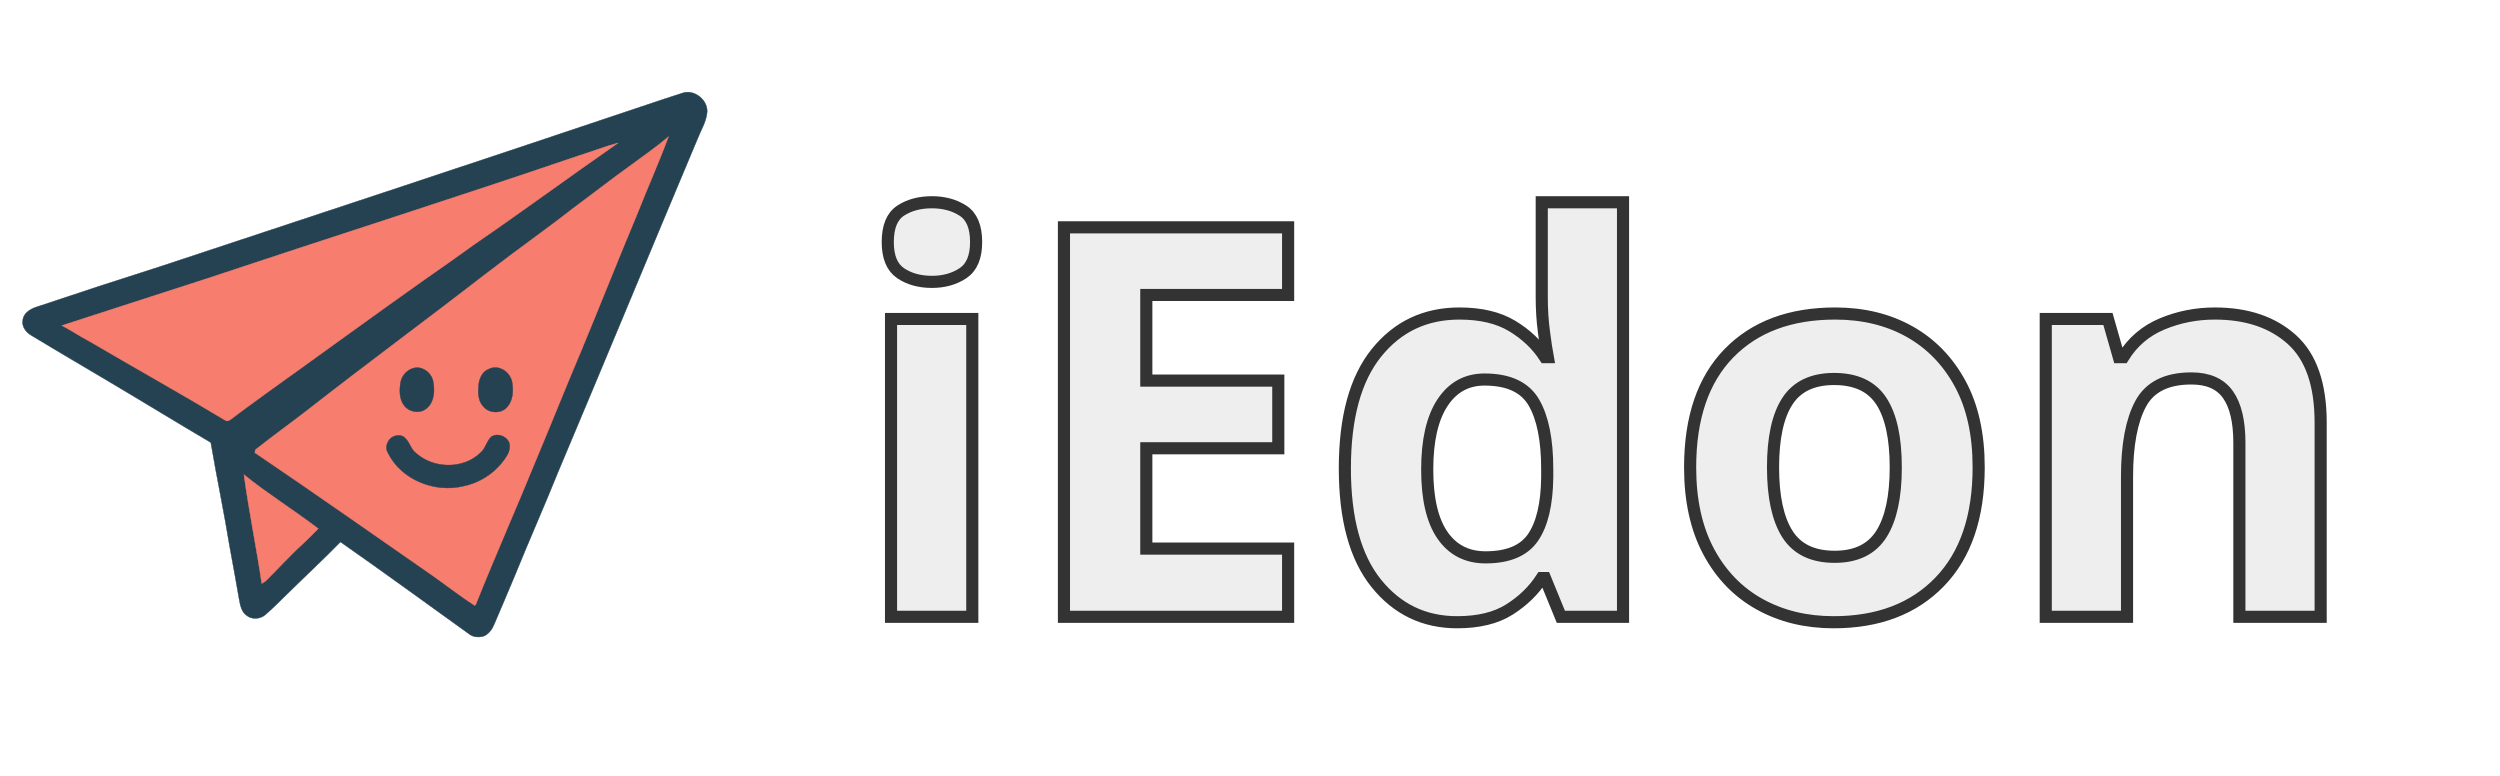
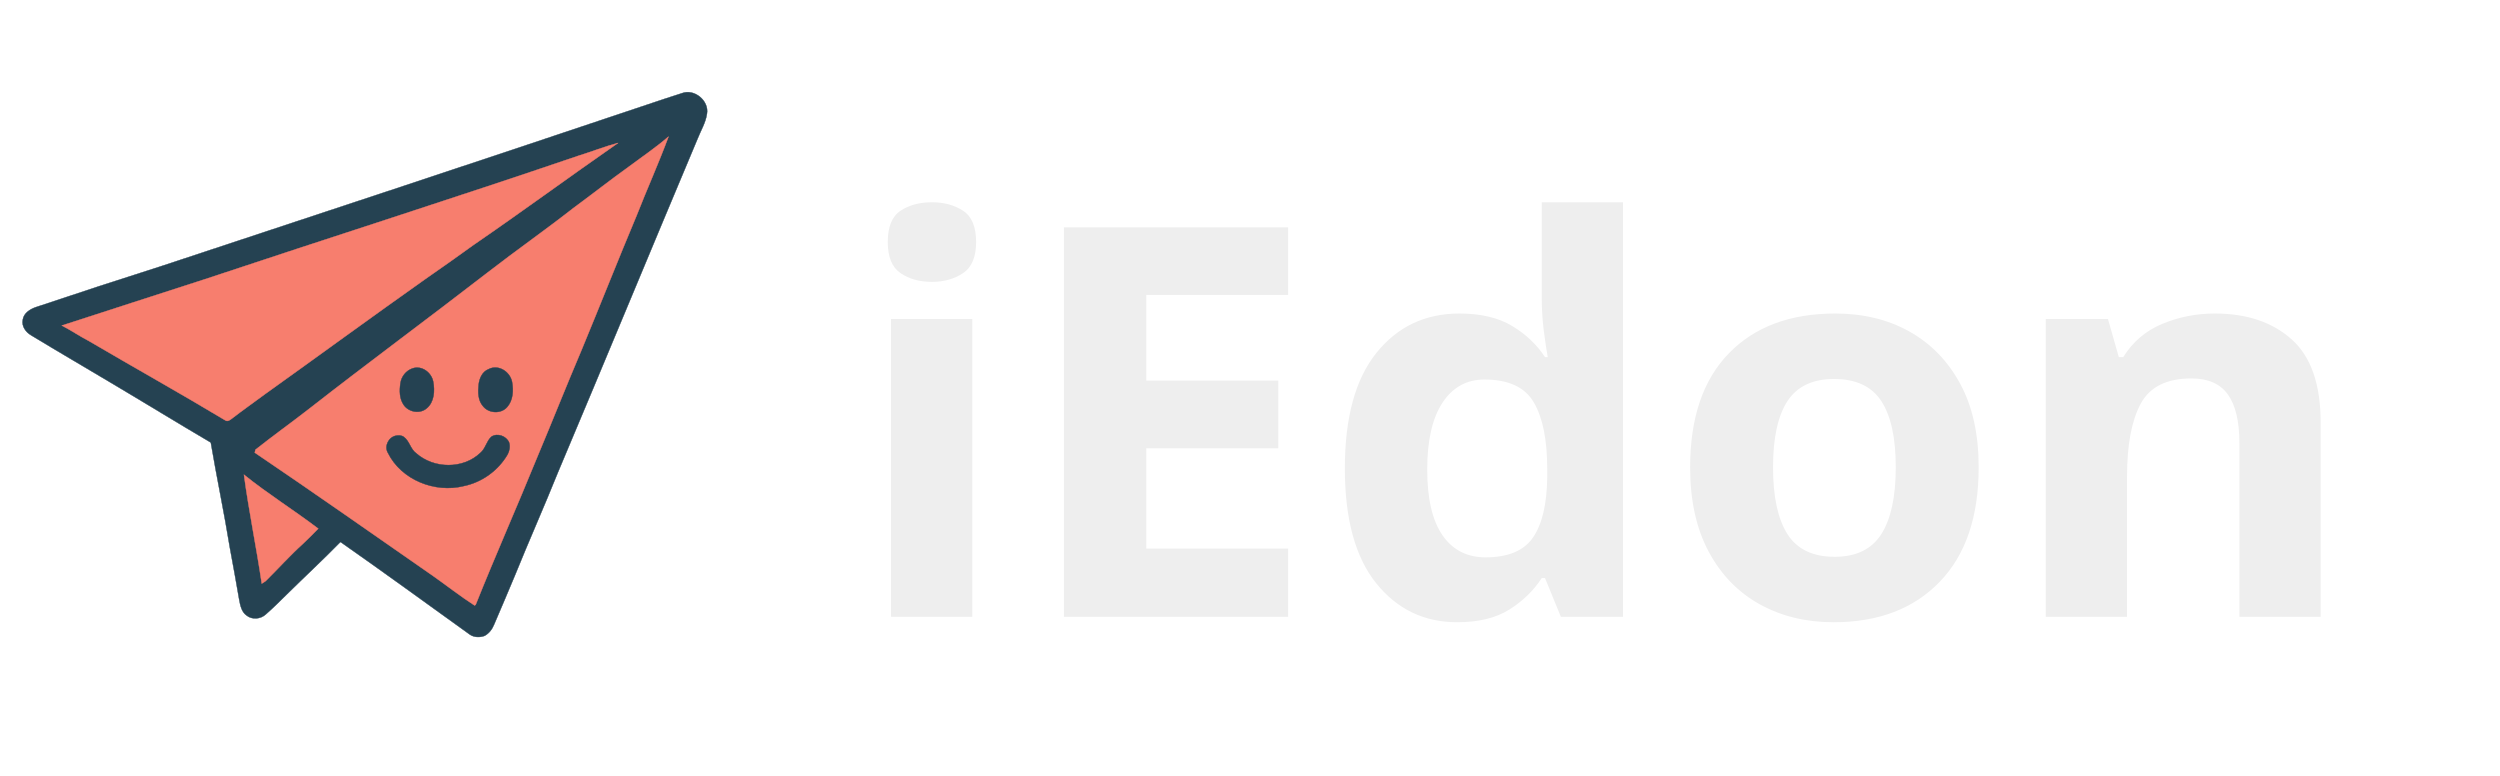
<svg xmlns="http://www.w3.org/2000/svg" width="1650" height="512" viewBox="0 0 1650 512">
  <g id="logo" transform="translate(0,0) scale(1,1)">
    <path d="M 0.00 0.00 L 512.00 0.00 L 512.00 512.00 L 0.00 512.00 L 0.00 0.00 Z" fill="transparent" opacity="1.00" stroke="transparent" stroke-width="0.25" />
    <path d="M 428.03 68.79 C 435.36 66.30 442.71 63.88 450.09 61.53 C 458.23 58.36 468.11 66.49 466.58 75.10 C 465.77 80.94 462.56 86.08 460.43 91.50 C 429.59 164.78 399.26 238.26 368.34 311.51 C 359.13 334.39 349.10 356.93 339.84 379.79 C 335.27 390.58 330.80 401.40 326.12 412.15 C 324.88 415.23 322.79 418.08 319.80 419.66 C 316.71 420.81 312.96 420.73 310.17 418.85 C 281.72 398.41 253.40 377.76 224.70 357.68 C 213.18 369.46 201.04 380.68 189.31 392.27 C 184.74 396.74 180.24 401.29 175.42 405.48 C 172.01 408.64 166.33 409.19 162.68 406.15 C 159.37 403.78 158.58 399.51 157.88 395.78 C 156.00 384.44 153.82 373.15 151.78 361.84 C 147.98 338.50 143.09 315.36 139.13 292.06 C 117.01 279.08 95.19 265.63 73.13 252.57 C 55.64 242.09 37.98 231.90 20.57 221.30 C 17.01 219.23 14.15 215.33 15.04 211.02 C 15.66 206.70 19.72 204.15 23.49 202.79 C 51.44 193.43 79.45 184.24 107.54 175.32 C 214.44 140.00 321.31 104.63 428.03 68.79 Z" fill="#254252" opacity="1.00" stroke="#254252" stroke-width="0.25" />
    <path d="M 415.59 109.61 C 424.19 103.19 433.12 97.17 441.24 90.13 C 434.74 107.69 427.03 124.77 420.19 142.20 C 407.83 171.65 396.11 201.37 383.88 230.87 C 373.81 254.51 364.37 278.42 354.40 302.10 C 341.18 334.57 326.93 366.63 313.92 399.18 C 313.74 399.28 313.38 399.49 313.21 399.59 C 303.82 393.51 295.01 386.59 285.87 380.15 C 246.70 352.91 207.65 325.50 168.15 298.75 C 168.26 298.26 168.48 297.28 168.60 296.79 C 180.21 287.57 192.29 278.97 203.99 269.85 C 242.95 239.39 282.79 210.08 321.90 179.81 C 340.53 165.36 359.86 151.86 378.43 137.33 C 390.88 128.18 403.02 118.61 415.59 109.61 Z" fill="#f77e6e" opacity="1.00" stroke="#f77e6e" stroke-width="0.25" />
    <path d="M 381.72 102.83 C 390.51 100.11 399.07 96.70 407.96 94.33 C 376.02 116.54 344.68 139.59 312.60 161.61 C 301.94 169.28 291.25 176.88 280.45 184.35 C 245.11 209.33 210.19 234.90 174.98 260.06 C 167.71 265.45 160.30 270.64 153.14 276.18 C 151.89 277.13 150.26 278.53 148.66 277.39 C 118.94 259.55 88.65 242.66 58.76 225.11 C 52.64 221.92 46.94 218.01 40.80 214.85 C 72.22 204.57 103.74 194.56 135.18 184.31 C 217.29 156.94 299.80 130.77 381.72 102.83 Z" fill="#f77e6e" opacity="1.00" stroke="#f77e6e" stroke-width="0.25" />
    <path d="M 272.17 243.18 C 278.35 240.99 284.80 245.83 285.92 251.94 C 287.03 257.94 286.66 265.36 281.56 269.53 C 277.17 273.36 269.83 272.04 266.55 267.39 C 263.56 263.22 263.56 257.71 264.32 252.84 C 264.91 248.49 268.03 244.62 272.17 243.18 Z" fill="#254252" opacity="1.00" stroke="#254252" stroke-width="0.25" />
    <path d="M 322.48 243.65 C 328.94 240.28 336.58 245.31 337.93 251.97 C 338.94 257.63 338.70 264.21 334.66 268.71 C 330.61 273.33 322.58 272.88 318.82 268.12 C 315.41 264.26 315.40 258.74 315.92 253.91 C 316.35 249.75 318.31 245.24 322.48 243.65 Z" fill="#254252" opacity="1.00" stroke="#254252" stroke-width="0.25" />
    <path d="M 261.42 287.54 C 263.15 287.21 265.14 287.27 266.59 288.43 C 270.33 291.20 270.90 296.49 274.75 299.20 C 286.35 309.47 305.70 309.74 317.03 298.91 C 320.45 296.09 321.04 291.22 324.27 288.27 C 328.19 285.55 334.22 287.75 336.00 292.05 C 336.78 294.68 336.30 297.59 334.98 299.97 C 328.81 310.55 318.08 318.34 306.05 320.78 C 287.07 325.55 264.82 316.71 256.02 298.85 C 253.42 294.46 256.50 288.42 261.42 287.54 Z" fill="#254252" opacity="1.00" stroke="#254252" stroke-width="0.25" />
    <path d="M 161.01 313.29 C 176.74 325.99 193.97 336.67 210.04 348.90 C 206.75 352.32 203.37 355.65 199.92 358.92 C 191.34 366.67 183.62 375.31 175.40 383.43 C 174.57 384.08 173.65 384.61 172.76 385.17 C 169.23 361.15 164.25 337.36 161.01 313.29 Z" fill="#f77e6e" opacity="1.00" stroke="#f77e6e" stroke-width="0.25" />
  </g>
-   <text x="560" y="280" font-family="sans-serif" font-size="360" font-weight="bold" fill="#eee" stroke="#333" stroke-width="8" paint-order="fill" style="dominant-baseline: middle;">
+   <text x="560" y="280" font-family="sans-serif" font-size="360" font-weight="bold" fill="#eee" paint-order="fill" style="dominant-baseline: middle;">
    iEdon
  </text>
</svg>
